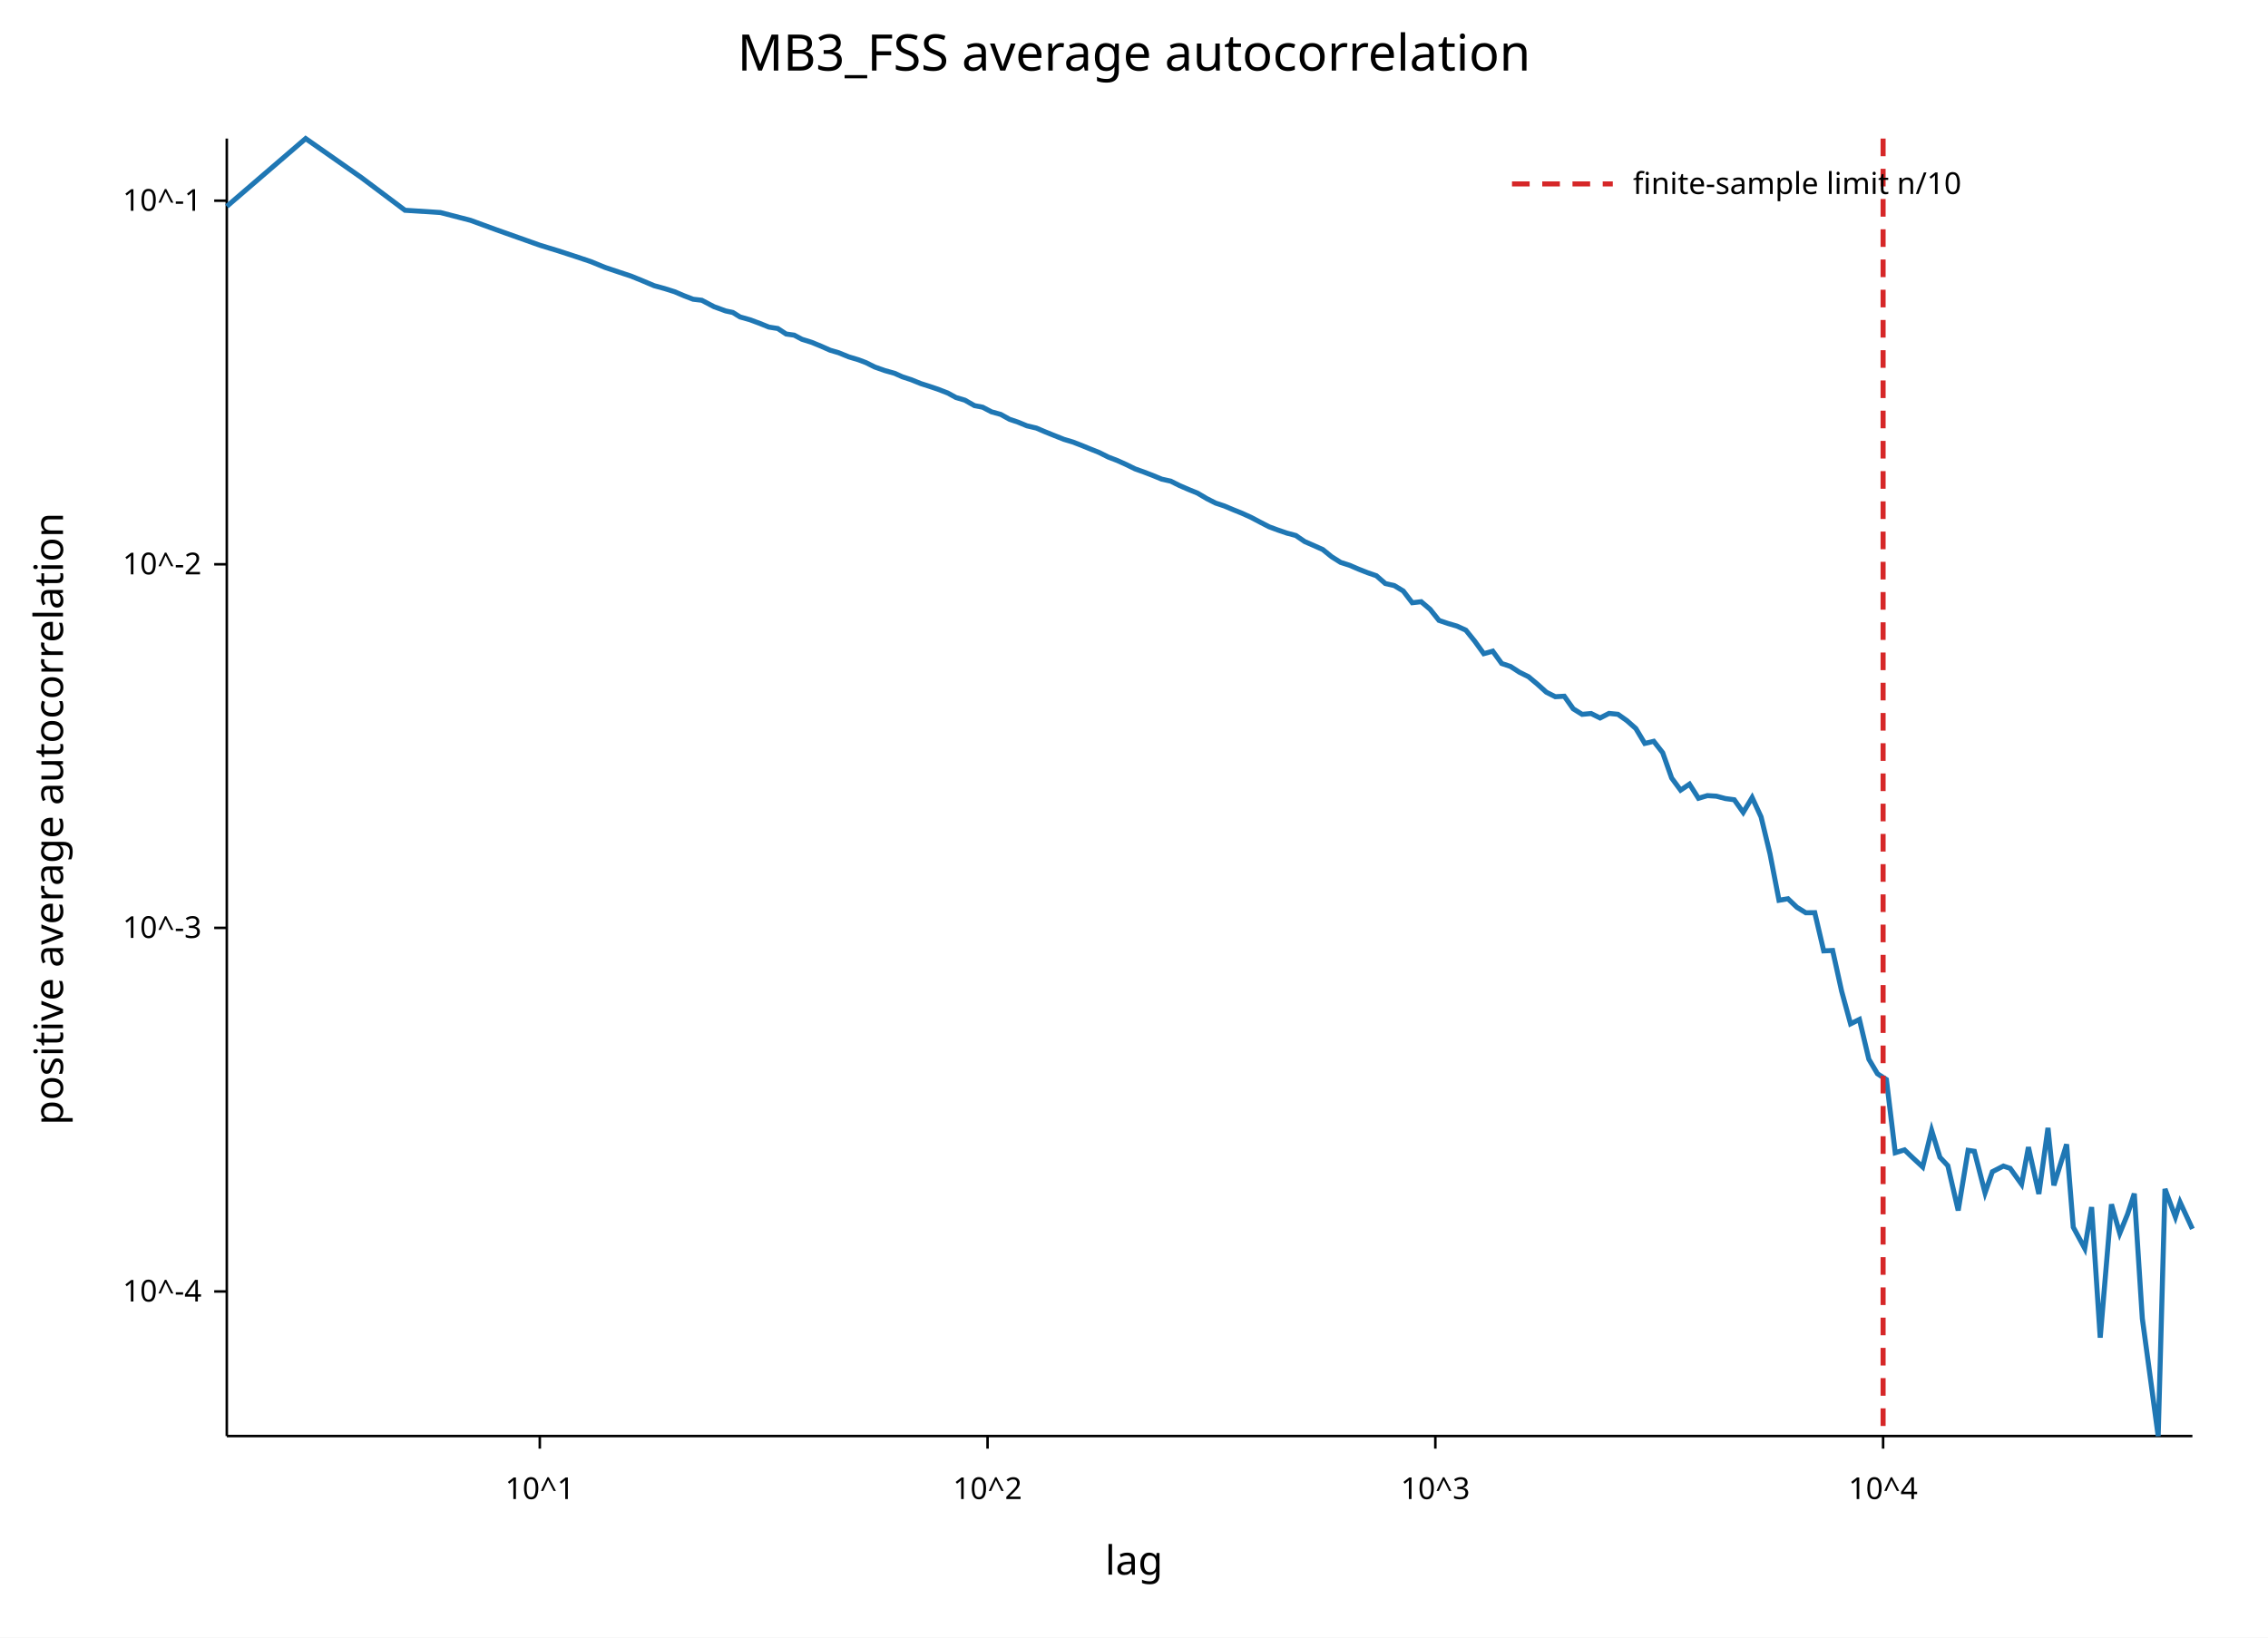
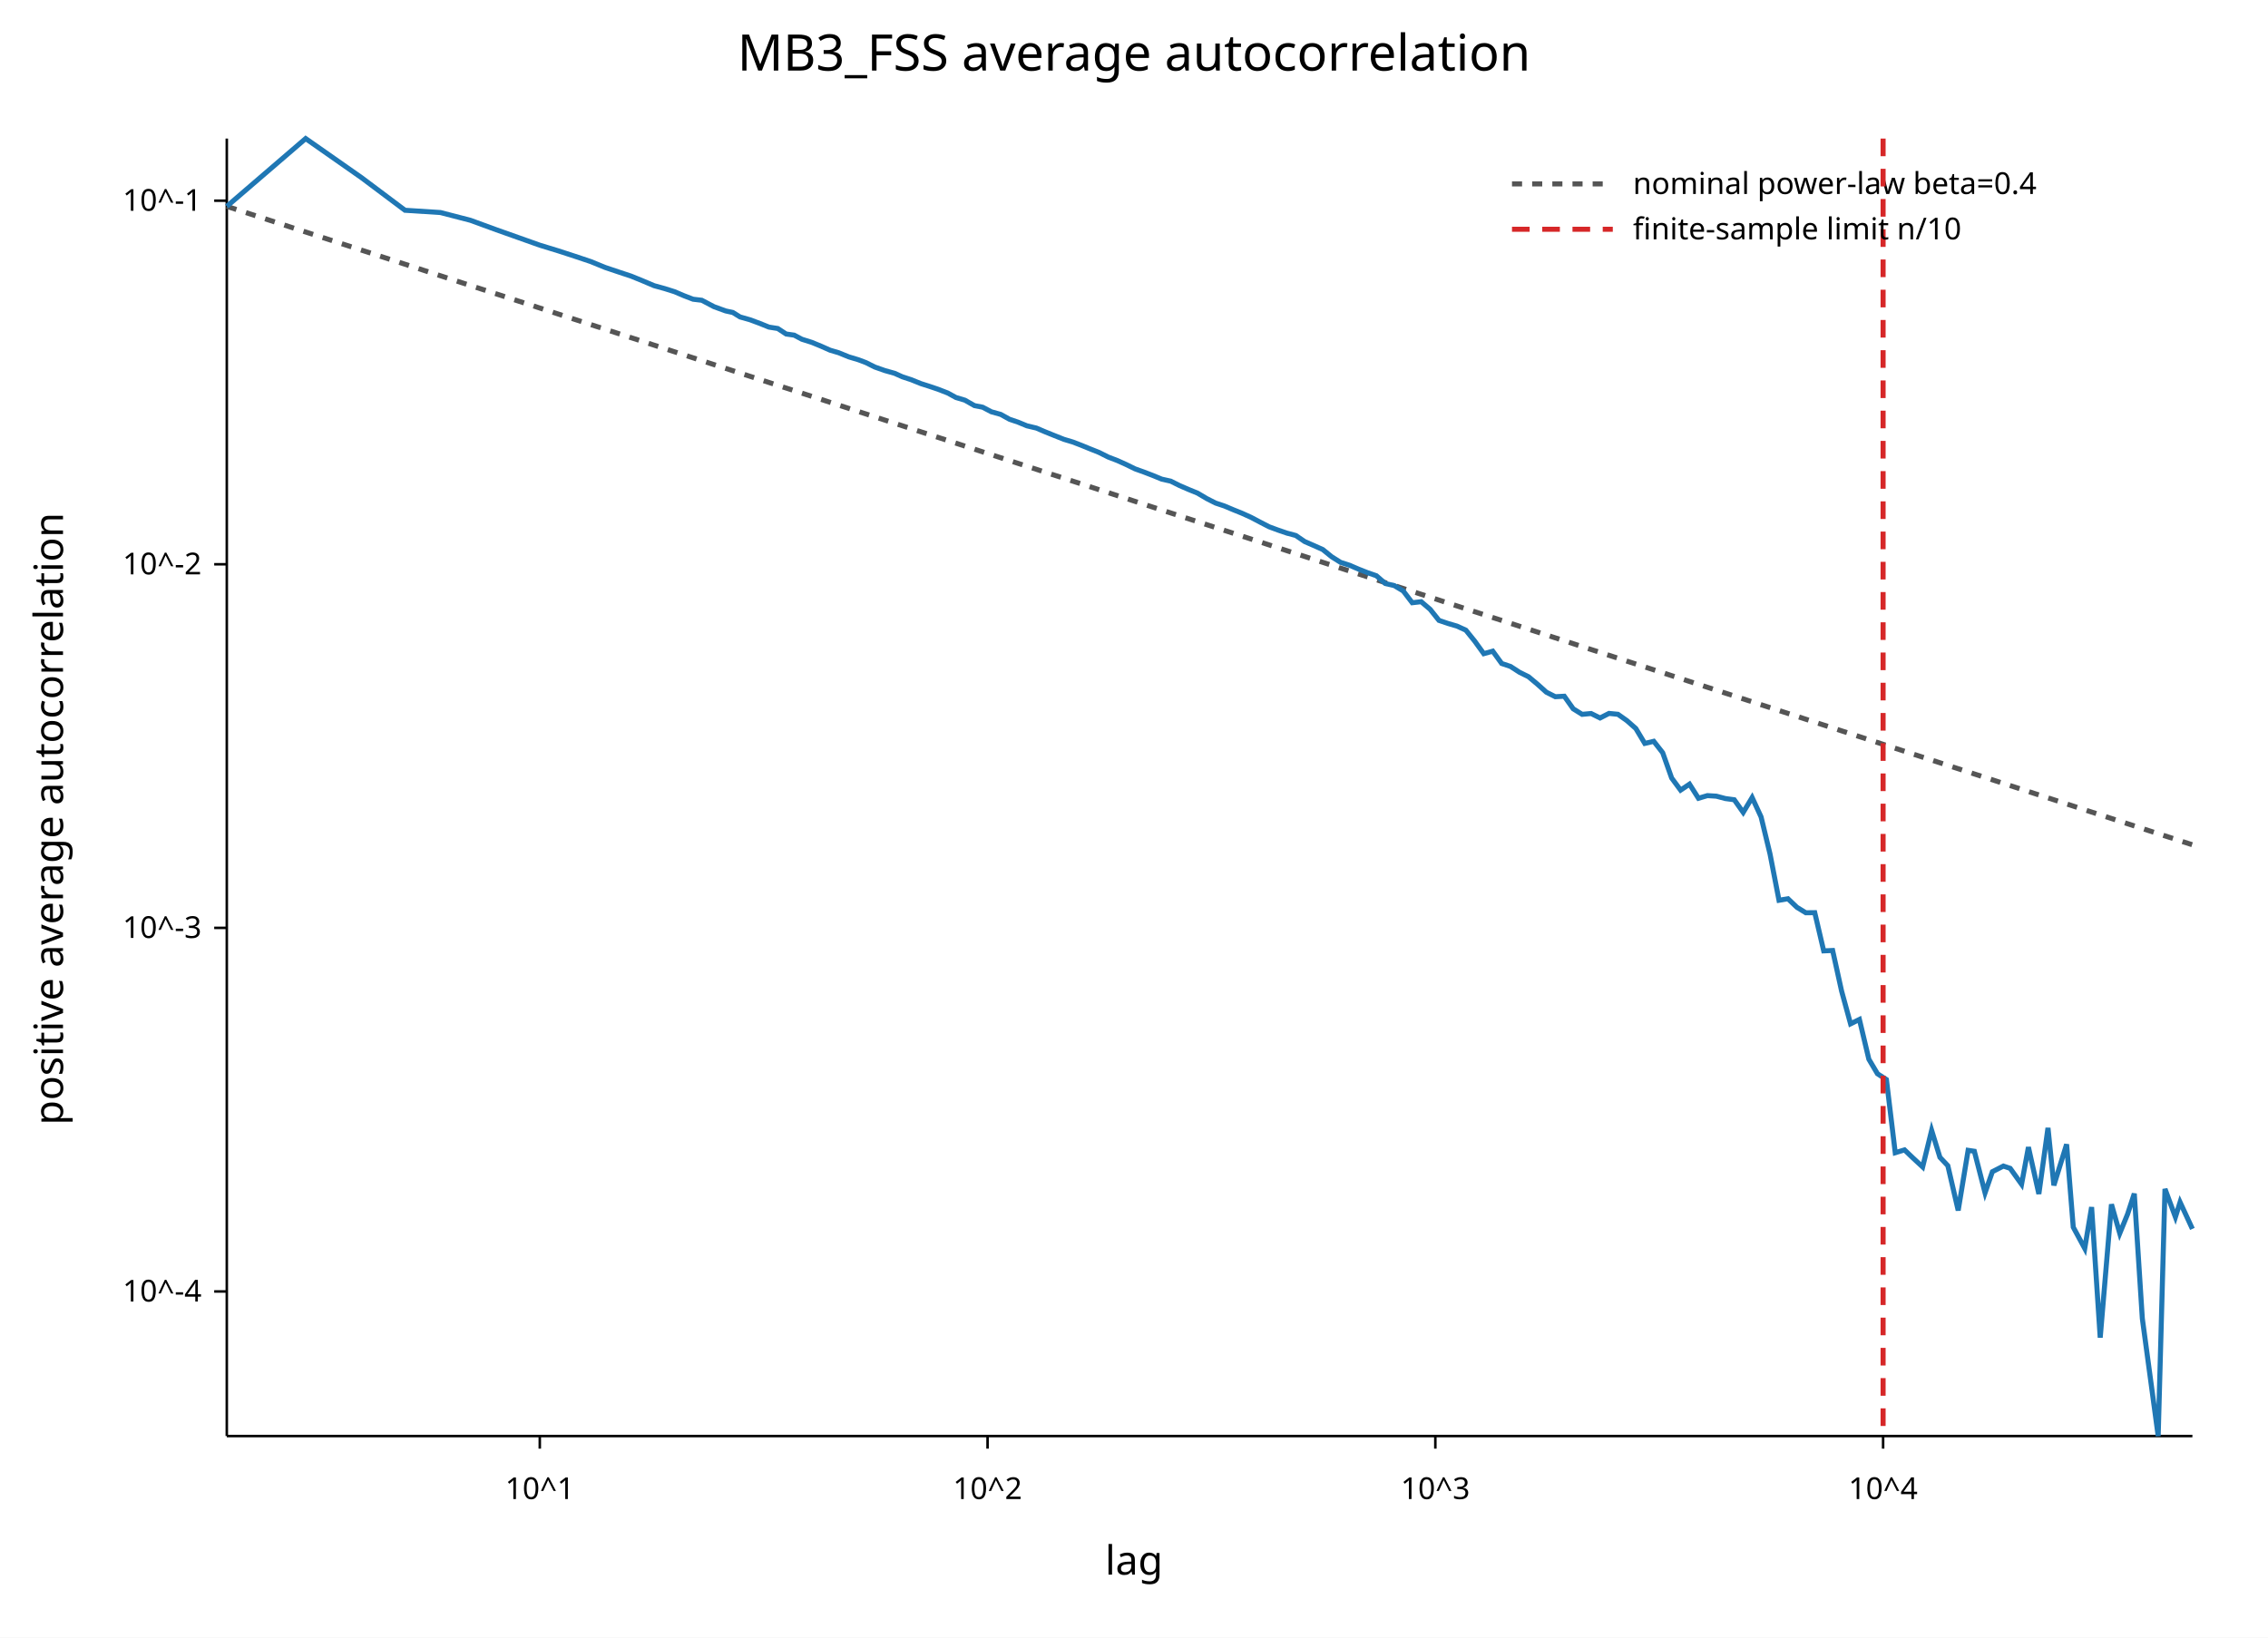
<svg xmlns="http://www.w3.org/2000/svg" width="900" height="650" viewBox="0 0 900 650">
  <rect width="100%" height="100%" fill="white" />
  <text x="450.0" y="28" text-anchor="middle" font-family="sans-serif" font-size="20">MB3_FSS average autocorrelation</text>
  <line x1="90" y1="570" x2="870" y2="570" stroke="black" />
  <line x1="90" y1="55" x2="90" y2="570" stroke="black" />
  <line x1="214.2" y1="570" x2="214.2" y2="575" stroke="black" />
  <text x="214.2" y="595" text-anchor="middle" font-family="sans-serif" font-size="12">10^1</text>
  <line x1="391.89" y1="570" x2="391.89" y2="575" stroke="black" />
  <text x="391.89" y="595" text-anchor="middle" font-family="sans-serif" font-size="12">10^2</text>
  <line x1="569.579" y1="570" x2="569.579" y2="575" stroke="black" />
  <text x="569.579" y="595" text-anchor="middle" font-family="sans-serif" font-size="12">10^3</text>
  <line x1="747.269" y1="570" x2="747.269" y2="575" stroke="black" />
  <text x="747.269" y="595" text-anchor="middle" font-family="sans-serif" font-size="12">10^4</text>
  <line x1="85" y1="512.61" x2="90" y2="512.61" stroke="black" />
  <text x="80" y="516.61" text-anchor="end" font-family="sans-serif" font-size="12">10^-4</text>
  <line x1="85" y1="368.292" x2="90" y2="368.292" stroke="black" />
  <text x="80" y="372.292" text-anchor="end" font-family="sans-serif" font-size="12">10^-3</text>
  <line x1="85" y1="223.974" x2="90" y2="223.974" stroke="black" />
  <text x="80" y="227.974" text-anchor="end" font-family="sans-serif" font-size="12">10^-2</text>
  <line x1="85" y1="79.656" x2="90" y2="79.656" stroke="black" />
  <text x="80" y="83.656" text-anchor="end" font-family="sans-serif" font-size="12">10^-1</text>
+   <polyline fill="none" stroke="#555555" stroke-width="2" stroke-dasharray="4 4" points="90.0,81.91 121.29,92.08 143.49,99.29 160.71,104.88 174.78,109.45 186.68,113.32 196.98,116.66 206.07,119.62 214.2,122.26 221.55,124.65 228.27,126.83 234.45,128.84 240.17,130.69 245.49,132.42 250.47,134.04 255.15,135.56 259.56,137.0 263.73,138.35 267.69,139.64 271.45,140.86 275.04,142.03 278.48,143.14 283.33,144.72 287.94,146.21 290.85,147.16 293.66,148.07 297.67,149.38 301.51,150.62 305.15,151.81 308.64,152.94 311.96,154.02 315.16,155.06 318.22,156.05 322.13,157.32 325.85,158.53 329.4,159.69 332.79,160.79 336.83,162.1 340.68,163.35 343.62,164.3 347.14,165.45 351.16,166.76 354.99,168.0 358.05,168.99 361.55,170.13 365.45,171.4 368.65,172.44 372.21,173.59 376.1,174.86 379.34,175.91 382.89,177.06 386.7,178.3 389.93,179.35 393.41,180.48 397.1,181.68 400.63,182.83 404.0,183.92 407.54,185.07 411.23,186.27 414.76,187.42 418.4,188.6 422.14,189.81 425.7,190.97 429.11,192.08 432.6,193.21 436.16,194.37 439.77,195.54 443.42,196.73 446.9,197.86 450.41,199.0 453.95,200.15 457.49,201.3 461.03,202.45 464.57,203.6 468.1,204.75 471.61,205.89 475.23,207.06 478.82,208.23 482.36,209.38 485.87,210.52 489.33,211.64 492.85,212.79 496.41,213.94 500.01,215.11 503.63,216.29 507.18,217.44 510.65,218.57 514.21,219.72 517.76,220.88 521.3,222.03 524.9,223.2 528.46,224.36 532.0,225.5 535.55,226.66 539.13,227.82 542.65,228.97 546.18,230.11 549.75,231.27 553.31,232.43 556.85,233.58 560.41,234.73 563.97,235.89 567.5,237.04 571.02,238.18 574.58,239.34 578.15,240.5 581.69,241.65 585.23,242.8 588.8,243.96 592.36,245.11 595.9,246.26 599.43,247.41 602.99,248.57 606.54,249.72 610.09,250.87 613.63,252.03 617.19,253.18 620.75,254.34 624.29,255.49 627.83,256.64 631.39,257.8 634.95,258.95 638.49,260.1 642.04,261.25 645.59,262.41 649.14,263.56 652.69,264.71 656.25,265.87 659.8,267.02 663.35,268.18 666.9,269.33 670.44,270.48 673.99,271.64 677.54,272.79 681.09,273.94 684.65,275.1 688.2,276.25 691.75,277.4 695.29,278.56 698.84,279.71 702.39,280.86 705.95,282.02 709.5,283.17 713.05,284.32 716.6,285.48 720.14,286.63 723.69,287.78 727.24,288.93 730.79,290.09 734.35,291.24 737.86,292.38 741.61,293.6 745.03,294.71 748.58,295.87 752.08,297.0 755.77,298.2 759.02,299.26 762.96,300.54 766.52,301.69 769.81,302.76 772.95,303.78 777.06,305.12 781.0,306.4 783.47,307.2 787.72,308.58 790.62,309.52 795.0,310.95 797.7,311.82 802.21,313.29 804.93,314.17 809.07,315.52 812.69,316.69 815.03,317.45 820.08,319.09 822.72,319.95 827.28,321.44 830.0,322.32 833.42,323.43 837.88,324.88 841.17,325.95 844.27,326.95 846.94,327.82 850.13,328.86 856.42,330.9 859.12,331.78 863.26,333.12 865.11,333.73 870.0,335.31" />
+   <line x1="600" y1="73" x2="640" y2="73" stroke="#555555" stroke-width="2" stroke-dasharray="4 4" />
+   <text x="648" y="77" font-family="sans-serif" font-size="12">nominal power-law beta=0.4</text>
  <polyline fill="none" stroke="#1f77b4" stroke-width="2" points="90.0,81.91 121.29,55.0 143.49,70.54 160.71,83.46 174.78,84.36 186.68,87.44 196.98,91.21 206.07,94.43 214.2,97.32 221.55,99.57 228.27,101.76 234.45,103.83 240.17,106.17 245.49,107.96 250.47,109.61 255.15,111.52 259.56,113.39 263.73,114.54 267.69,115.79 271.45,117.39 275.04,118.77 278.48,119.18 283.33,121.73 287.94,123.41 290.85,124.05 293.66,125.8 297.67,126.94 301.51,128.37 305.15,129.84 308.64,130.39 311.96,132.57 315.16,133.03 318.22,134.66 322.13,135.89 325.85,137.42 329.4,139.0 332.79,140.0 336.83,141.65 340.68,142.81 343.62,143.92 347.14,145.68 351.16,147.1 354.99,148.17 358.05,149.55 361.55,150.7 365.45,152.27 368.65,153.29 372.21,154.49 376.1,156.0 379.34,157.78 382.89,158.84 386.7,161.0 389.93,161.63 393.41,163.45 397.1,164.48 400.63,166.43 404.0,167.57 407.54,169.03 411.23,169.9 414.76,171.41 418.4,172.88 422.14,174.37 425.7,175.44 429.11,176.75 432.6,178.18 436.16,179.6 439.77,181.41 443.42,182.81 446.9,184.38 450.41,186.1 453.95,187.37 457.49,188.73 461.03,190.19 464.57,190.98 468.1,192.74 471.61,194.26 475.23,195.74 478.82,197.87 482.36,199.67 485.87,200.84 489.33,202.3 492.85,203.72 496.41,205.33 500.01,207.23 503.63,209.1 507.18,210.41 510.65,211.6 514.21,212.55 517.76,214.97 521.3,216.51 524.9,218.12 528.46,221.0 532.0,223.23 535.55,224.37 539.13,225.91 542.65,227.3 546.18,228.52 549.75,231.63 553.31,232.44 556.85,234.58 560.41,239.24 563.97,238.83 567.5,241.84 571.02,246.25 574.58,247.46 578.15,248.51 581.69,250.13 585.23,254.52 588.8,259.46 592.36,258.46 595.9,263.35 599.43,264.54 602.99,266.85 606.54,268.6 610.09,271.57 613.63,274.75 617.19,276.54 620.75,276.35 624.29,281.34 627.83,283.54 631.39,283.21 634.95,284.98 638.49,283.17 642.04,283.52 645.59,286.03 649.14,289.16 652.69,295.08 656.25,294.24 659.8,298.78 663.35,308.81 666.9,313.62 670.44,311.25 673.99,316.85 677.54,315.8 681.09,316.02 684.65,316.96 688.2,317.44 691.75,322.46 695.29,316.56 698.84,324.25 702.39,338.96 705.95,357.34 709.5,356.73 713.05,360.12 716.6,362.3 720.14,362.26 723.69,377.42 727.24,377.27 730.79,393.37 734.35,406.38 737.86,404.64 741.61,420.43 745.03,426.2 748.58,428.5 752.08,457.54 755.77,456.42 759.02,459.54 762.96,463.18 766.52,448.67 769.81,459.37 772.95,462.69 777.06,480.46 781.0,456.59 783.47,456.96 787.72,473.48 790.62,465.08 795.0,462.84 797.7,463.75 802.21,470.06 804.93,455.33 809.07,473.9 812.69,447.68 815.03,470.5 820.08,454.2 822.72,487.1 827.28,495.54 830.0,479.12 833.42,530.95 837.88,478.02 841.17,489.55 844.27,481.94 846.94,473.77 850.13,523.34 856.42,570.0 859.12,471.91 863.26,483.08 865.11,477.18 870.0,487.78" />
  <line x1="747.26" y1="55" x2="747.26" y2="570" stroke="#d62728" stroke-width="2" stroke-dasharray="7 5" />
-   <line x1="600" y1="73" x2="640" y2="73" stroke="#d62728" stroke-width="2" stroke-dasharray="7 5" />
-   <text x="648" y="77" font-family="sans-serif" font-size="12">finite-sample limit n/10</text>
+   <line x1="600" y1="91" x2="640" y2="91" stroke="#d62728" stroke-width="2" stroke-dasharray="7 5" />
+   <text x="648" y="95" font-family="sans-serif" font-size="12">finite-sample limit n/10</text>
  <text x="450.0" y="625" text-anchor="middle" font-family="sans-serif" font-size="16">lag</text>
  <text x="25" y="325.0" transform="rotate(-90 25 325.0)" text-anchor="middle" font-family="sans-serif" font-size="16">positive average autocorrelation</text>
</svg>
